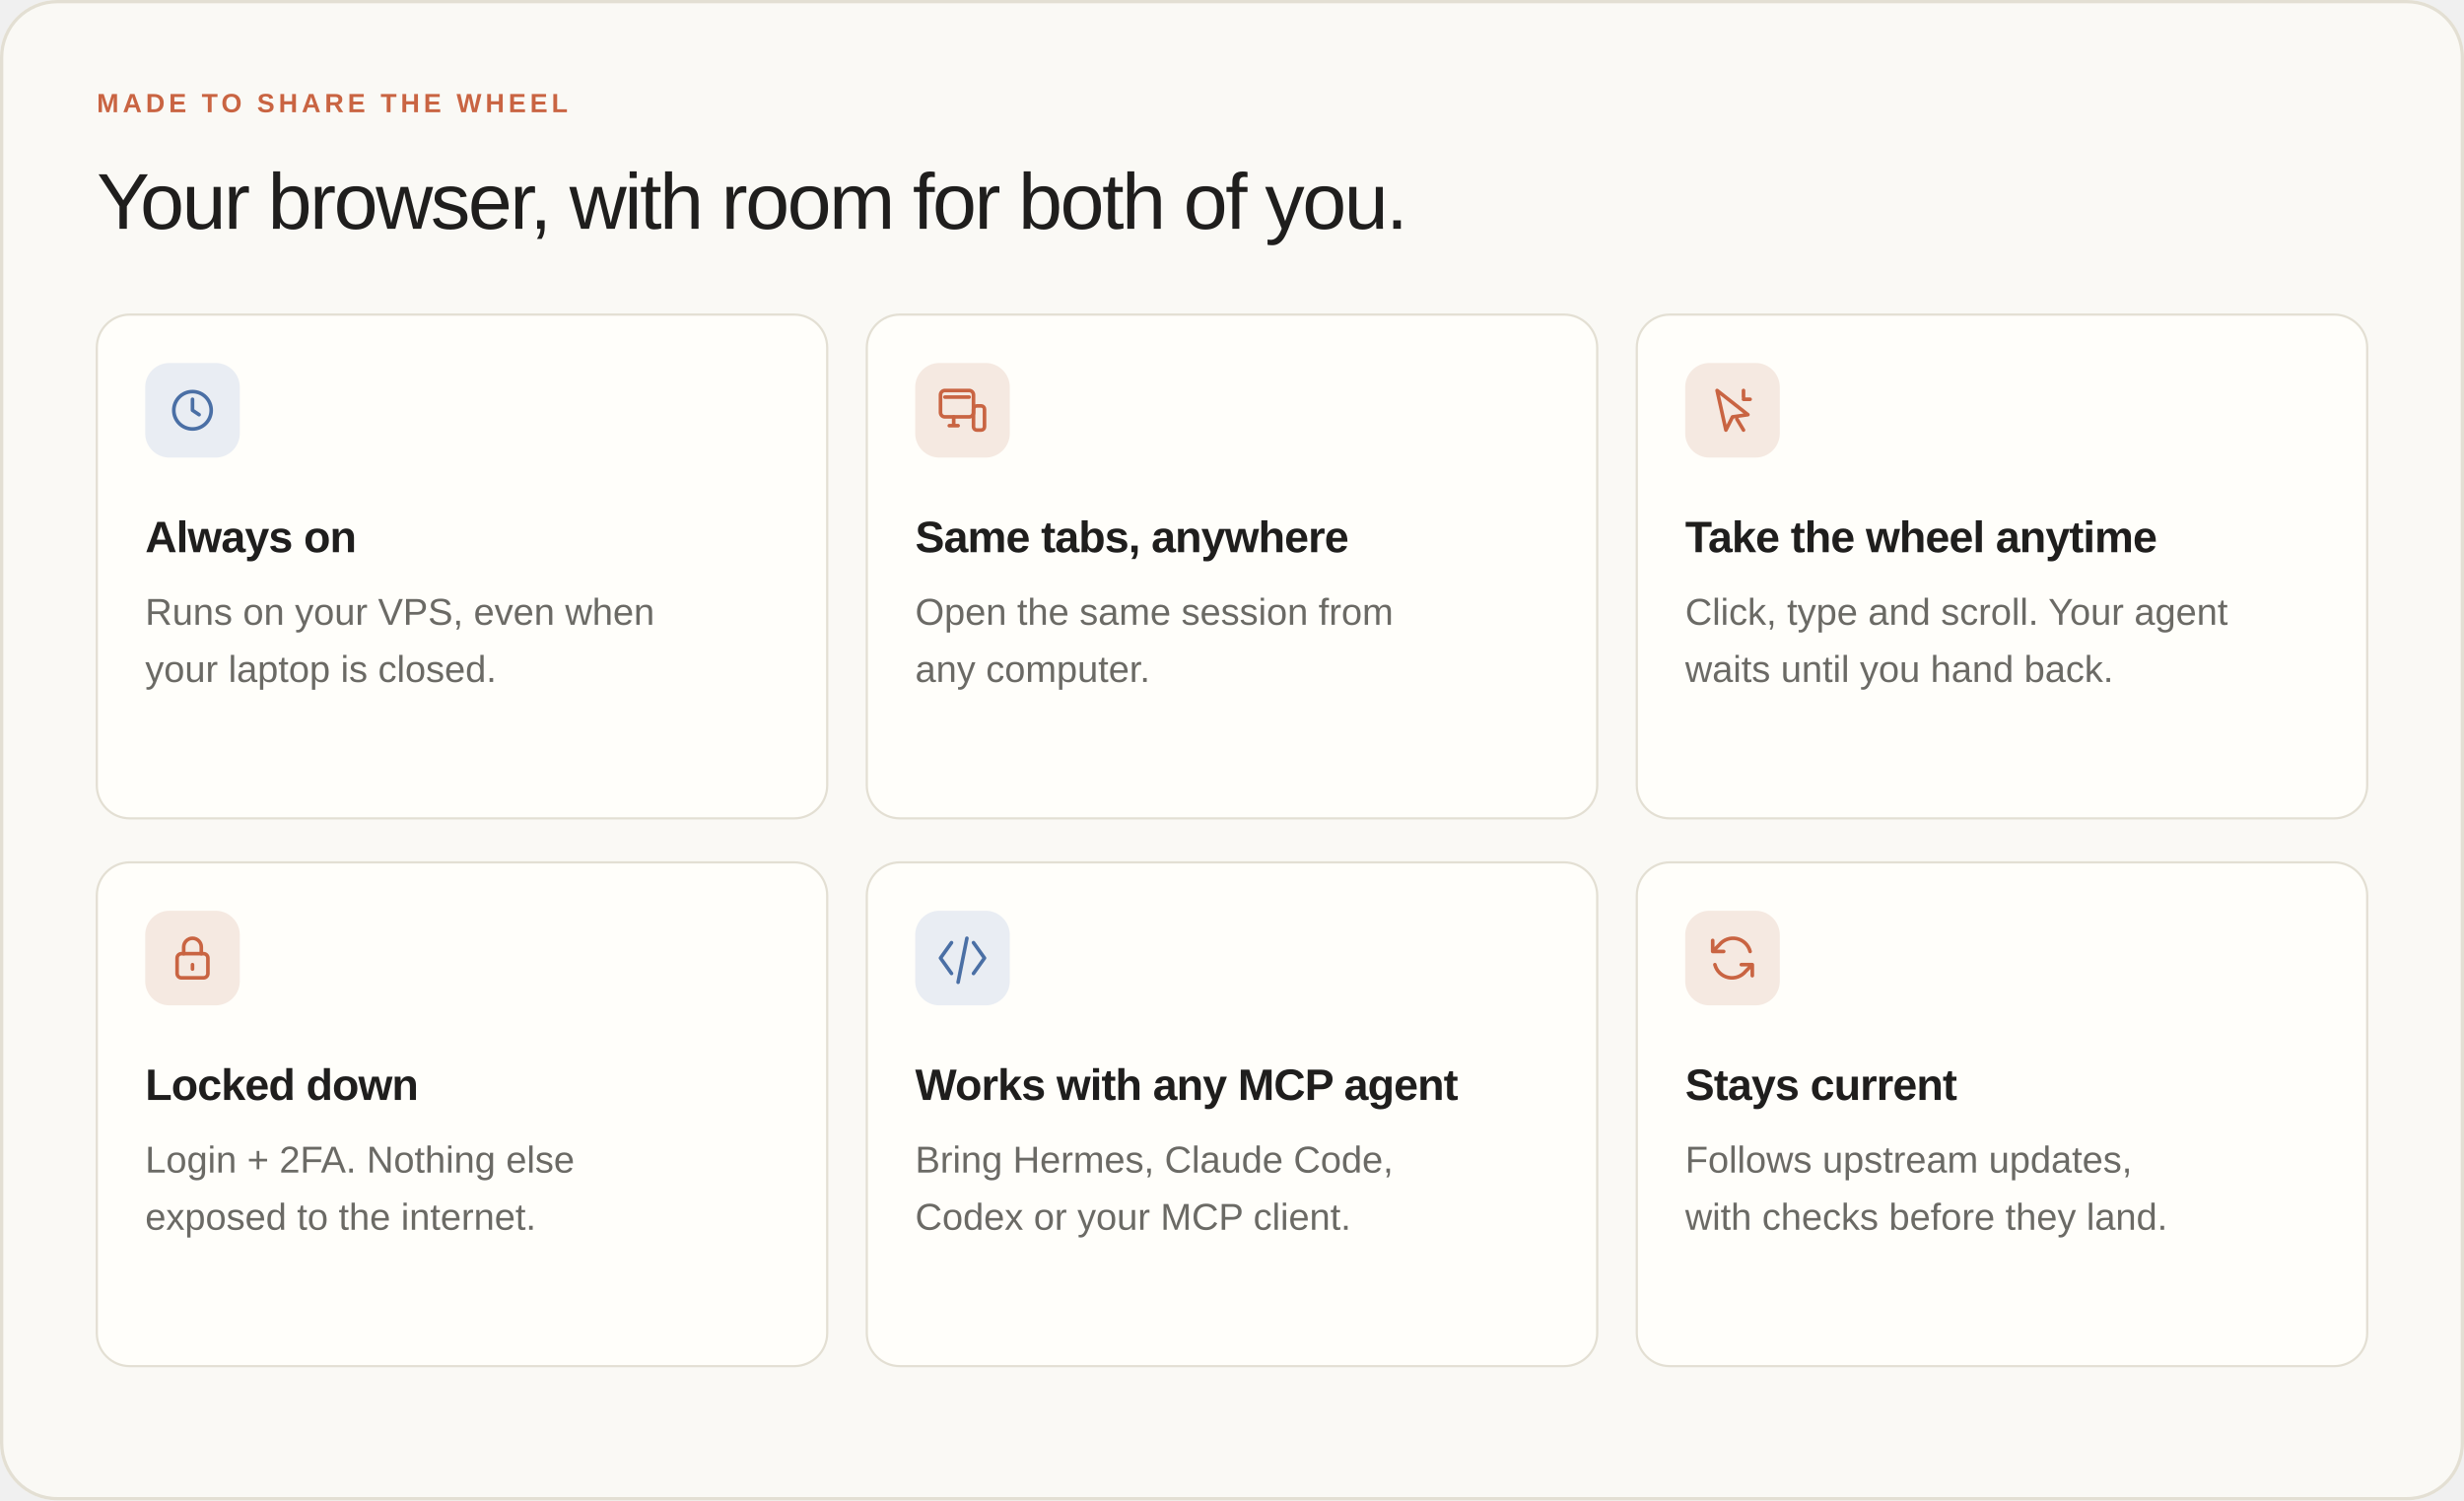
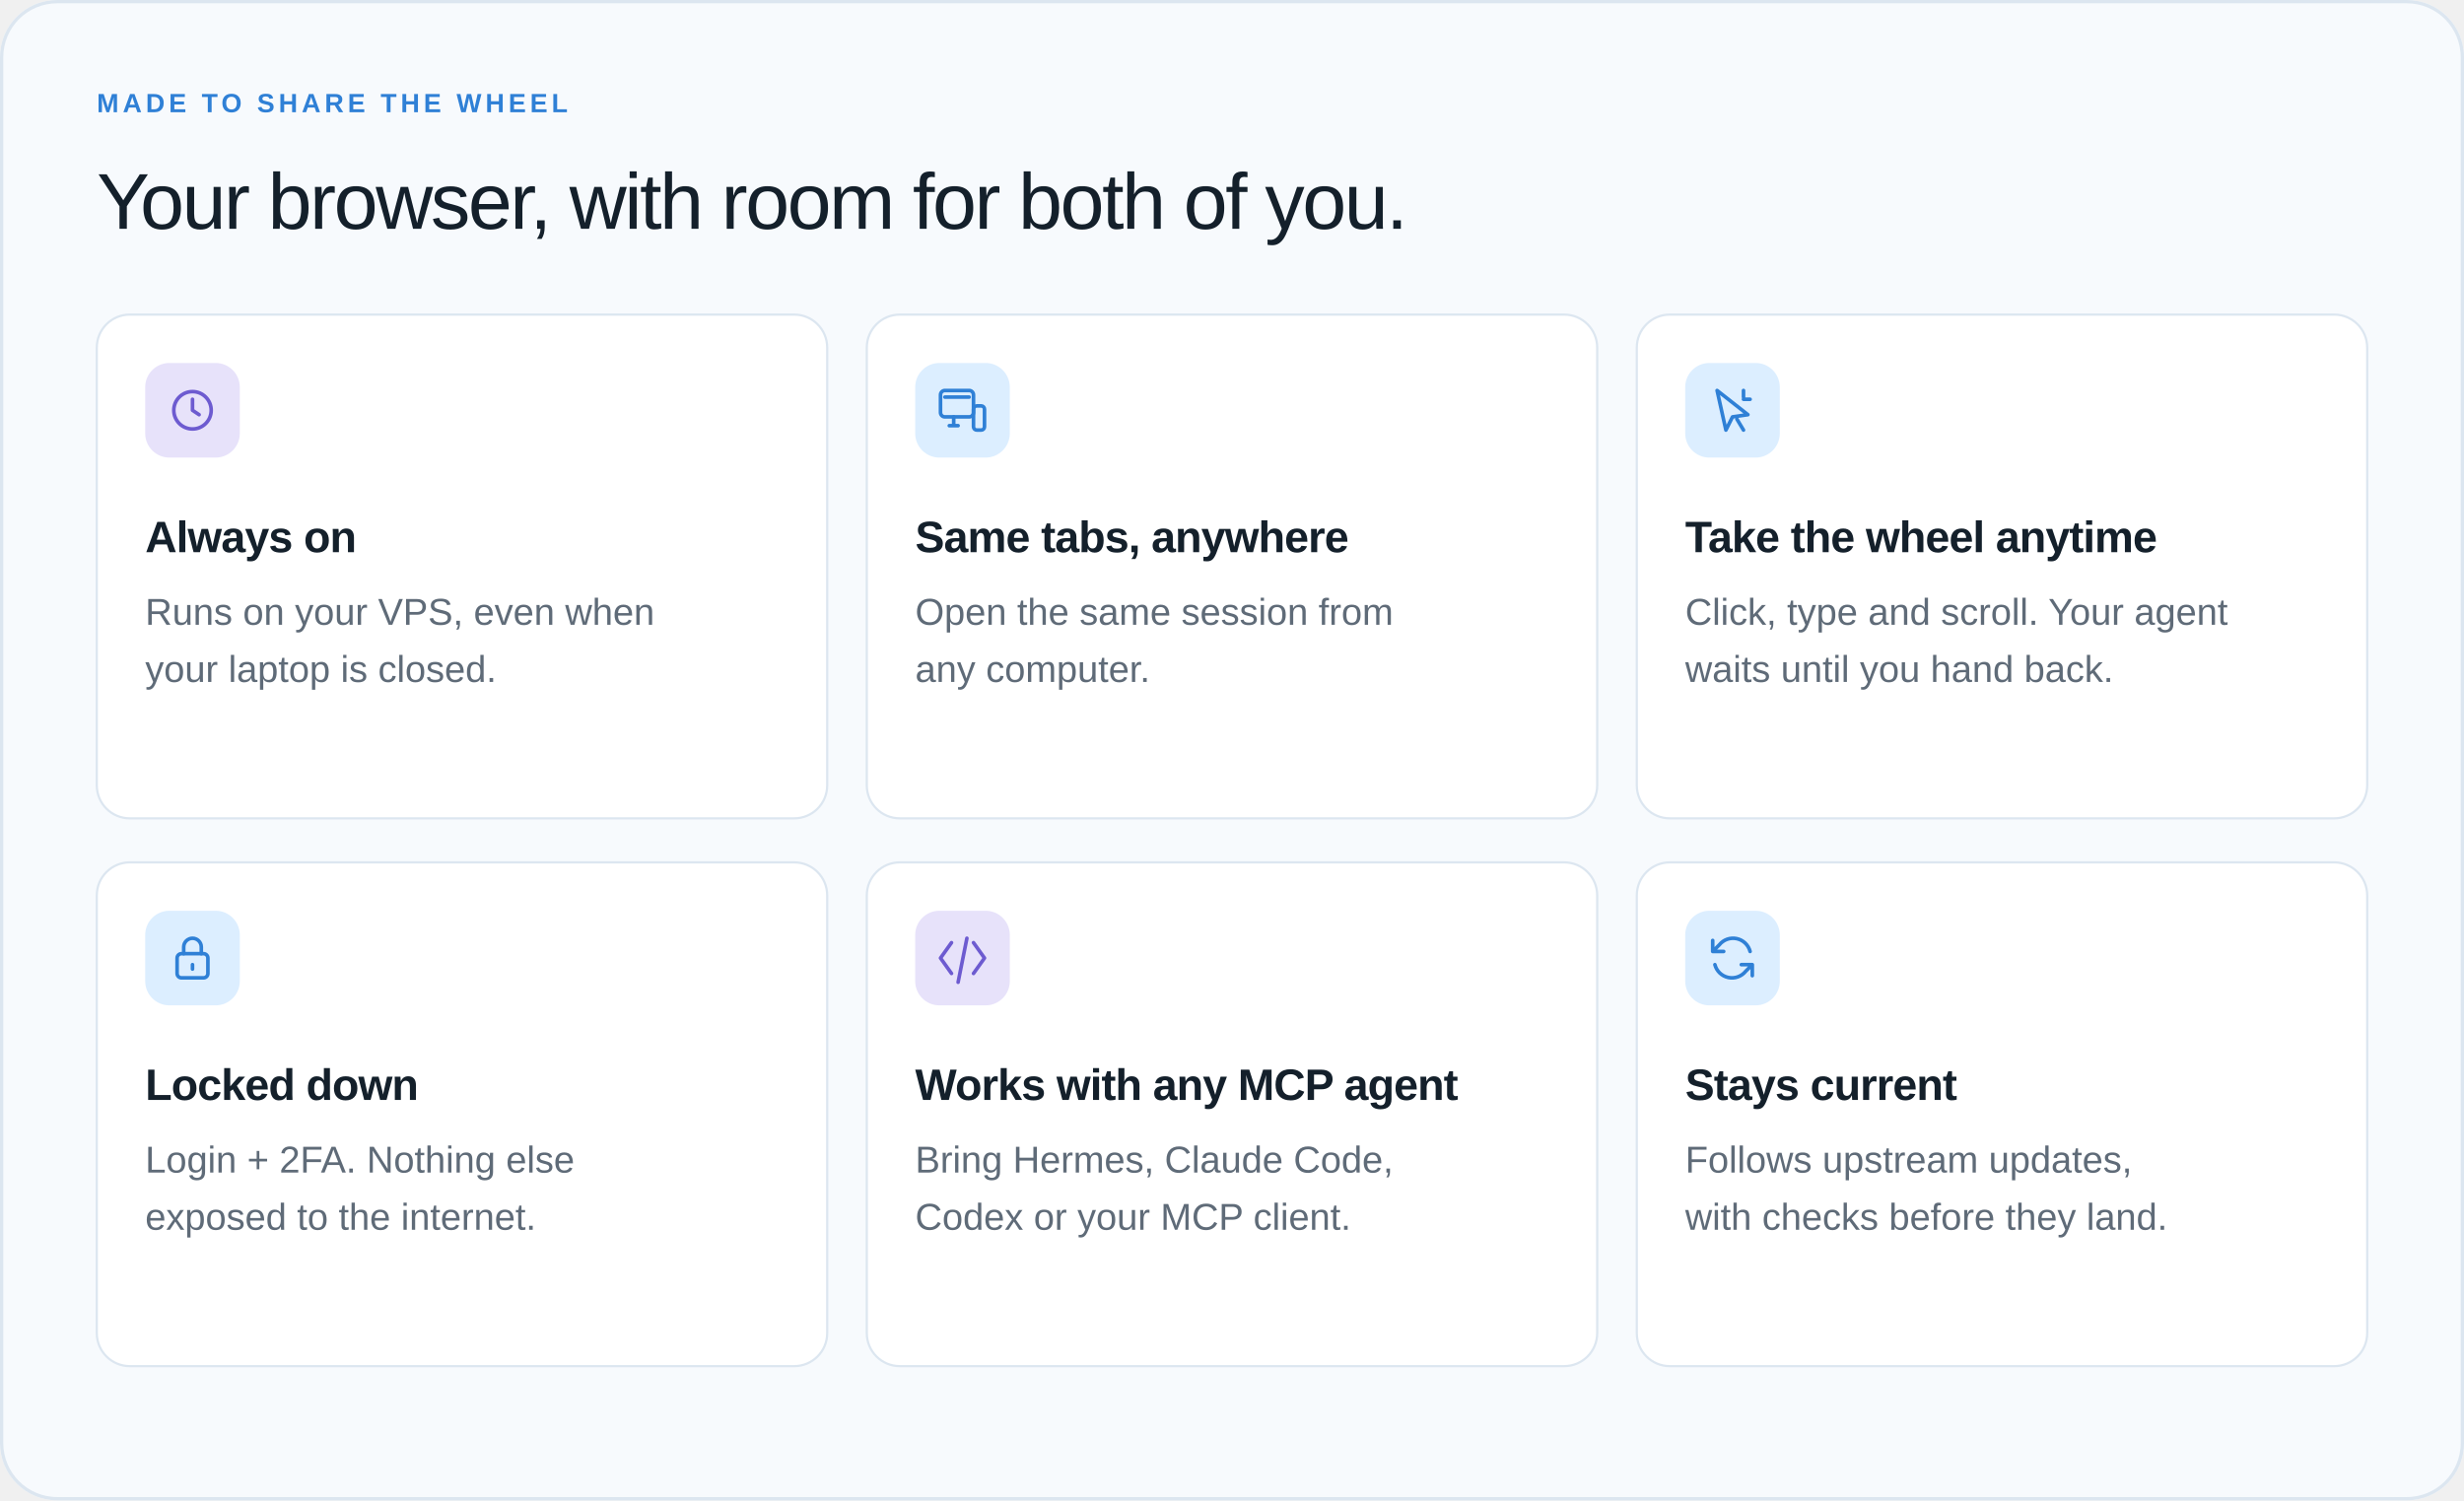
<svg xmlns="http://www.w3.org/2000/svg" width="1120" height="682" viewBox="0 0 1120 682">
  <defs>
-     <style>text{font-family:Arial,sans-serif;fill:#1F1E1D} .muted{fill:#6B6A65} .clay{fill:#C96442} .blue{fill:#4A6FA5} .eyebrow{font-size:13px;font-weight:700;letter-spacing:2px}</style>
+     <style>text{font-family:Arial,sans-serif;fill:#14202B} .muted{fill:#5F6B78} .accent{fill:#2F80D6} .blue{fill:#6D5BD0} .eyebrow{font-size:13px;font-weight:700;letter-spacing:2px}</style>
    <filter id="shadow" x="-20%" y="-20%" width="140%" height="150%">
-       <feDropShadow dx="0" dy="14" stdDeviation="18" flood-color="#49382B" flood-opacity=".14" />
+       <feDropShadow dx="0" dy="6" stdDeviation="10" flood-color="#14202B" flood-opacity=".07" />
    </filter>
    <marker id="arrow" markerWidth="8" markerHeight="8" refX="6" refY="4" orient="auto">
-       <path d="M1 1 6 4 1 7" fill="none" stroke="#9A968B" stroke-width="1.5" stroke-linecap="round" stroke-linejoin="round" />
+       <path d="M1 1 6 4 1 7" fill="none" stroke="#8C9BAA" stroke-width="1.5" stroke-linecap="round" stroke-linejoin="round" />
    </marker>
  </defs>
-   <rect width="1120" height="682" rx="26" fill="#FAF9F5" />
-   <rect x=".75" y=".75" width="1118.5" height="680.5" rx="25.25" fill="none" stroke="#E3DFD3" stroke-width="1.5" />
-   <text x="44" y="51" font-size="12" class="clay" font-weight="700" letter-spacing="1.8">MADE TO SHARE THE WHEEL</text>
+   <rect width="1120" height="682" rx="26" fill="#F7FAFD" />
+   <rect x=".75" y=".75" width="1118.5" height="680.5" rx="25.25" fill="none" stroke="#DCE6F0" stroke-width="1.5" />
+   <text x="44" y="51" font-size="12" class="accent" font-weight="700" letter-spacing="1.8">MADE TO SHARE THE WHEEL</text>
  <text x="44" y="104" font-size="36" font-weight="500" letter-spacing="-1">Your browser, with room for both of you.</text>
-   <rect x="44" y="143" width="332" height="229" rx="15" fill="#FFFEFA" stroke="#E3DFD3" />
-   <rect x="66" y="165" width="43" height="43" rx="11" fill="#E9EDF3" />
-   <g transform="translate(75.5 174.5) scale(1)" fill="none" stroke="#4A6FA5" stroke-width="1.65" stroke-linecap="round" stroke-linejoin="round">
+   <rect x="44" y="143" width="332" height="229" rx="15" fill="#FFFFFF" stroke="#DCE6F0" />
+   <rect x="66" y="165" width="43" height="43" rx="11" fill="#E7E2FA" />
+   <g transform="translate(75.5 174.5) scale(1)" fill="none" stroke="#6D5BD0" stroke-width="1.65" stroke-linecap="round" stroke-linejoin="round">
    <circle cx="12" cy="12" r="8.5" />
    <path d="M12 7v5l3 2" />
  </g>
  <text x="66" y="251" font-size="20" font-weight="600" letter-spacing="-.35">Always on</text>
  <text x="66" y="284" font-size="17" class="muted">Runs on your VPS, even when</text>
  <text x="66" y="310" font-size="17" class="muted">your laptop is closed.</text>
-   <rect x="394" y="143" width="332" height="229" rx="15" fill="#FFFEFA" stroke="#E3DFD3" />
-   <rect x="416" y="165" width="43" height="43" rx="11" fill="#F5E9E1" />
-   <g transform="translate(425.5 174.5) scale(1)" fill="none" stroke="#C96442" stroke-width="1.65" stroke-linecap="round" stroke-linejoin="round">
+   <rect x="394" y="143" width="332" height="229" rx="15" fill="#FFFFFF" stroke="#DCE6F0" />
+   <rect x="416" y="165" width="43" height="43" rx="11" fill="#DCEEFF" />
+   <g transform="translate(425.5 174.5) scale(1)" fill="none" stroke="#2F80D6" stroke-width="1.65" stroke-linecap="round" stroke-linejoin="round">
    <rect x="2" y="3" width="15" height="12" rx="2" />
    <path d="M6 19h4m-2-4v4M4 6h11" />
    <rect x="17" y="10" width="5" height="11" rx="1.5" />
  </g>
  <text x="416" y="251" font-size="20" font-weight="600" letter-spacing="-.35">Same tabs, anywhere</text>
  <text x="416" y="284" font-size="17" class="muted">Open the same session from</text>
  <text x="416" y="310" font-size="17" class="muted">any computer.</text>
-   <rect x="744" y="143" width="332" height="229" rx="15" fill="#FFFEFA" stroke="#E3DFD3" />
-   <rect x="766" y="165" width="43" height="43" rx="11" fill="#F5E9E1" />
-   <g transform="translate(775.5 174.5) scale(1)" fill="none" stroke="#C96442" stroke-width="1.65" stroke-linecap="round" stroke-linejoin="round">
+   <rect x="744" y="143" width="332" height="229" rx="15" fill="#FFFFFF" stroke="#DCE6F0" />
+   <rect x="766" y="165" width="43" height="43" rx="11" fill="#DCEEFF" />
+   <g transform="translate(775.5 174.5) scale(1)" fill="none" stroke="#2F80D6" stroke-width="1.65" stroke-linecap="round" stroke-linejoin="round">
    <path d="m5 3 14 11-7 1-3 6z" />
    <path d="m14 16 3 5M17 3v3m3 1h-3" />
  </g>
  <text x="766" y="251" font-size="20" font-weight="600" letter-spacing="-.35">Take the wheel anytime</text>
  <text x="766" y="284" font-size="17" class="muted">Click, type and scroll. Your agent</text>
  <text x="766" y="310" font-size="17" class="muted">waits until you hand back.</text>
-   <rect x="44" y="392" width="332" height="229" rx="15" fill="#FFFEFA" stroke="#E3DFD3" />
-   <rect x="66" y="414" width="43" height="43" rx="11" fill="#F5E9E1" />
-   <g transform="translate(75.5 423.5) scale(1)" fill="none" stroke="#C96442" stroke-width="1.65" stroke-linecap="round" stroke-linejoin="round">
+   <rect x="44" y="392" width="332" height="229" rx="15" fill="#FFFFFF" stroke="#DCE6F0" />
+   <rect x="66" y="414" width="43" height="43" rx="11" fill="#DCEEFF" />
+   <g transform="translate(75.5 423.5) scale(1)" fill="none" stroke="#2F80D6" stroke-width="1.65" stroke-linecap="round" stroke-linejoin="round">
    <rect x="5" y="10" width="14" height="11" rx="2" />
    <path d="M8 10V7a4 4 0 0 1 8 0v3m-4 5v2" />
  </g>
  <text x="66" y="500" font-size="20" font-weight="600" letter-spacing="-.35">Locked down</text>
  <text x="66" y="533" font-size="17" class="muted">Login + 2FA. Nothing else</text>
  <text x="66" y="559" font-size="17" class="muted">exposed to the internet.</text>
-   <rect x="394" y="392" width="332" height="229" rx="15" fill="#FFFEFA" stroke="#E3DFD3" />
-   <rect x="416" y="414" width="43" height="43" rx="11" fill="#E9EDF3" />
-   <g transform="translate(425.5 423.5) scale(1)" fill="none" stroke="#4A6FA5" stroke-width="1.65" stroke-linecap="round" stroke-linejoin="round">
+   <rect x="394" y="392" width="332" height="229" rx="15" fill="#FFFFFF" stroke="#DCE6F0" />
+   <rect x="416" y="414" width="43" height="43" rx="11" fill="#E7E2FA" />
+   <g transform="translate(425.5 423.5) scale(1)" fill="none" stroke="#6D5BD0" stroke-width="1.65" stroke-linecap="round" stroke-linejoin="round">
    <path d="m7 5-5 7 5 7m10-14 5 7-5 7m-3-16-4 20" />
  </g>
  <text x="416" y="500" font-size="20" font-weight="600" letter-spacing="-.35">Works with any MCP agent</text>
  <text x="416" y="533" font-size="17" class="muted">Bring Hermes, Claude Code,</text>
  <text x="416" y="559" font-size="17" class="muted">Codex or your MCP client.</text>
-   <rect x="744" y="392" width="332" height="229" rx="15" fill="#FFFEFA" stroke="#E3DFD3" />
-   <rect x="766" y="414" width="43" height="43" rx="11" fill="#F5E9E1" />
-   <g transform="translate(775.5 423.5) scale(1)" fill="none" stroke="#C96442" stroke-width="1.65" stroke-linecap="round" stroke-linejoin="round">
+   <rect x="744" y="392" width="332" height="229" rx="15" fill="#FFFFFF" stroke="#DCE6F0" />
+   <rect x="766" y="414" width="43" height="43" rx="11" fill="#DCEEFF" />
+   <g transform="translate(775.5 423.5) scale(1)" fill="none" stroke="#2F80D6" stroke-width="1.65" stroke-linecap="round" stroke-linejoin="round">
    <path d="M20 9a8 8 0 0 0-14-3L3 9m0-5v5h5M4 15a8 8 0 0 0 14 3l3-3m0 5v-5h-5" />
  </g>
  <text x="766" y="500" font-size="20" font-weight="600" letter-spacing="-.35">Stays current</text>
  <text x="766" y="533" font-size="17" class="muted">Follows upstream updates,</text>
  <text x="766" y="559" font-size="17" class="muted">with checks before they land.</text>
</svg>
